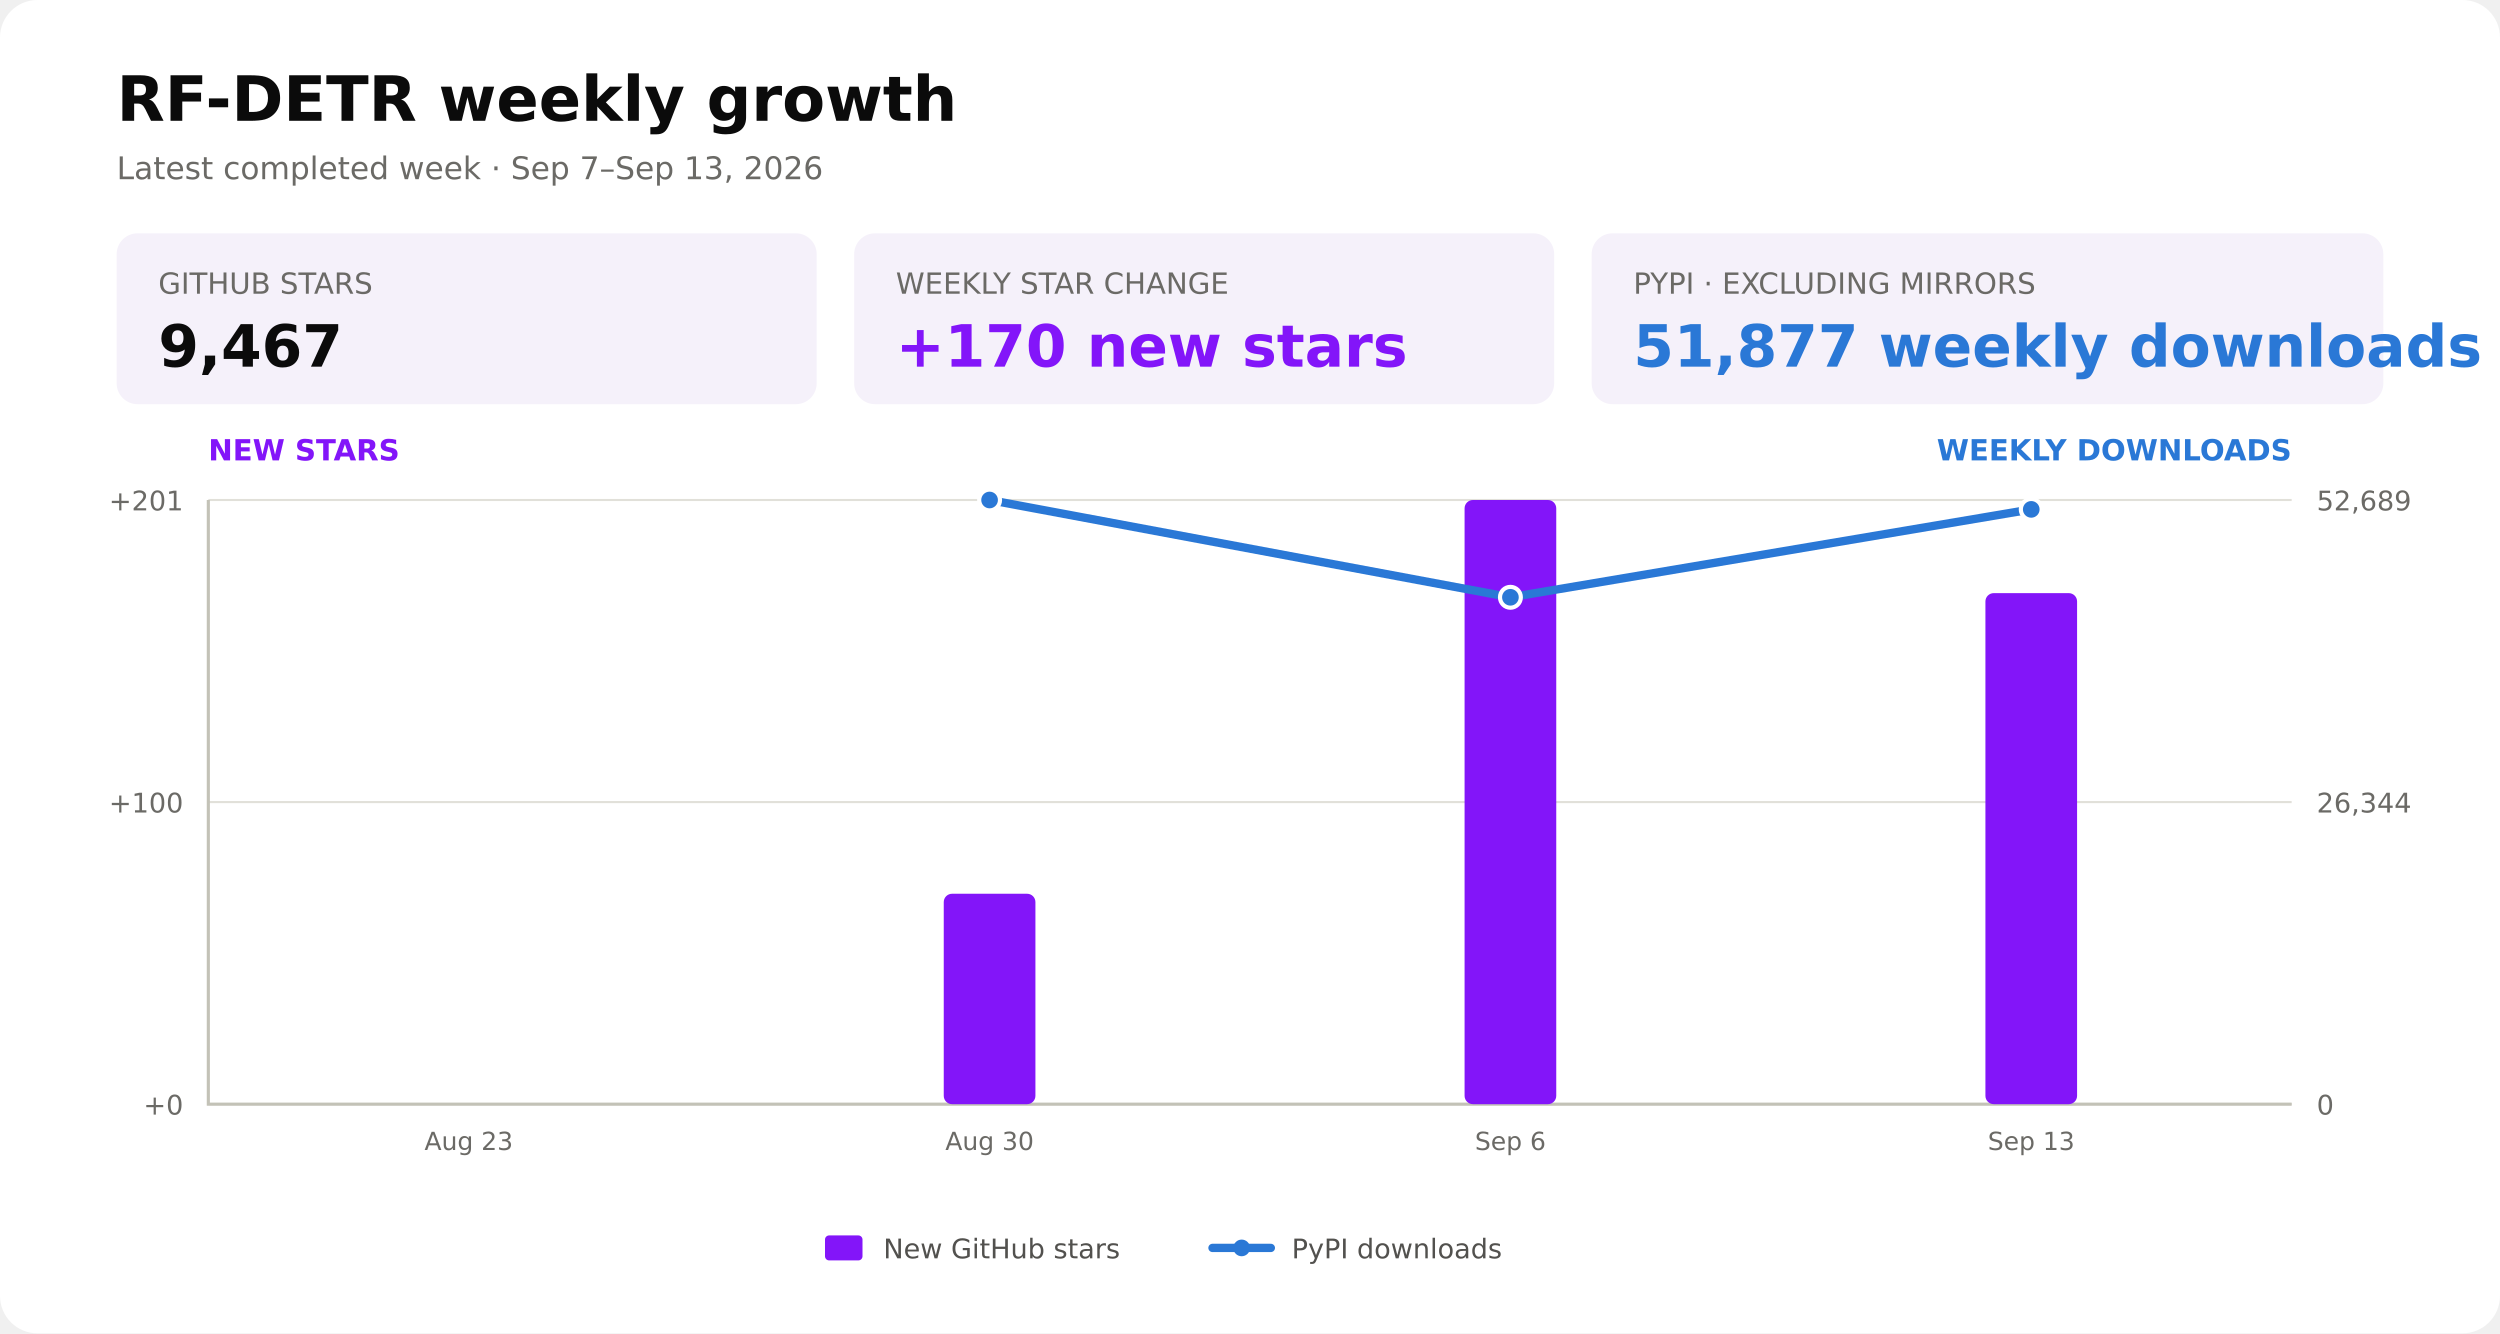
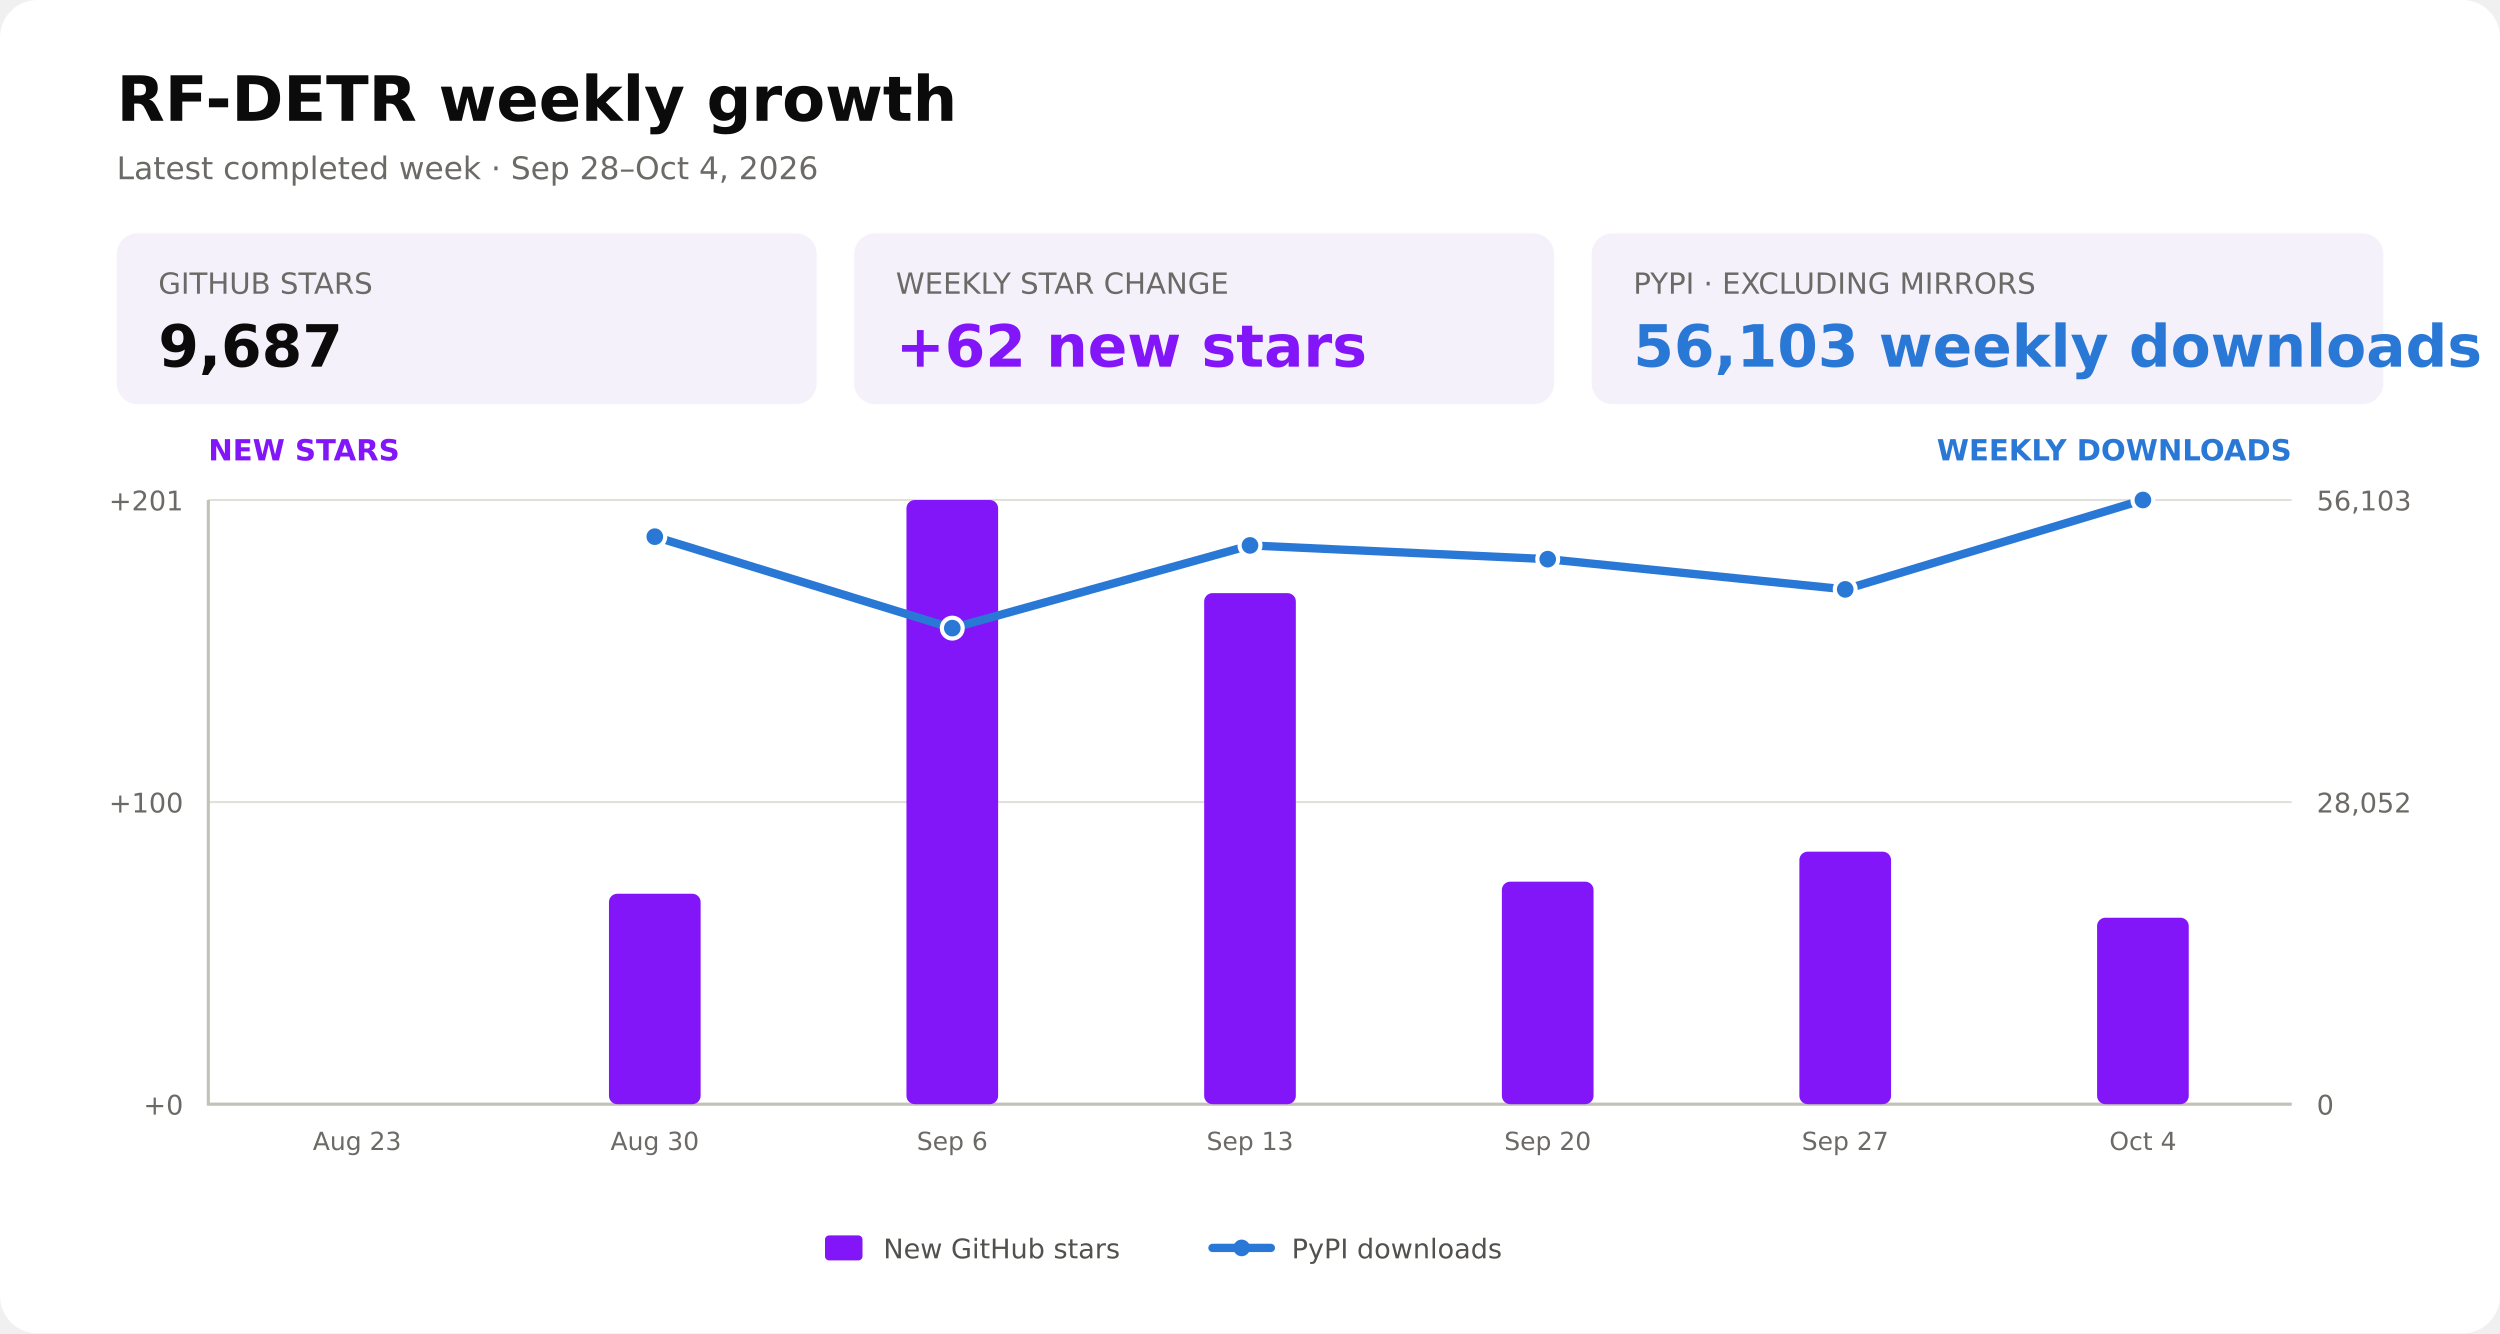
<svg xmlns="http://www.w3.org/2000/svg" width="1200" height="640" viewBox="0 0 1200 640" role="img" aria-labelledby="title description">
  <rect width="1200" height="640" rx="18" fill="#ffffff" />
  <text x="56" y="58" fill="#0b0b0b" font-family="DejaVu Sans, Arial, sans-serif" font-size="30" font-weight="700">RF-DETR weekly growth</text>
-   <text x="56" y="86" fill="#6b6a66" font-family="DejaVu Sans, Arial, sans-serif" font-size="15">Latest completed week · Sep 7–Sep 13, 2026</text>
+   <text x="56" y="86" fill="#6b6a66" font-family="DejaVu Sans, Arial, sans-serif" font-size="15">Latest completed week · Sep 28–Oct 4, 2026</text>
  <g font-family="DejaVu Sans, Arial, sans-serif">
    <rect x="56" y="112" width="336" height="82" rx="10" fill="#f5f1fa" />
    <text x="76" y="141" fill="#6b6a66" font-size="14">GITHUB STARS</text>
-     <text x="76" y="176" fill="#0b0b0b" font-size="28" font-weight="700">9,467</text>
+     <text x="76" y="176" fill="#0b0b0b" font-size="28" font-weight="700">9,687</text>
    <rect x="410" y="112" width="336" height="82" rx="10" fill="#f5f1fa" />
    <text x="430" y="141" fill="#6b6a66" font-size="14">WEEKLY STAR CHANGE</text>
-     <text x="430" y="176" fill="#8315f9" font-size="28" font-weight="700">+170 new stars</text>
+     <text x="430" y="176" fill="#8315f9" font-size="28" font-weight="700">+62 new stars</text>
    <rect x="764" y="112" width="380" height="82" rx="10" fill="#f5f1fa" />
    <text x="784" y="141" fill="#6b6a66" font-size="14">PYPI · EXCLUDING MIRRORS</text>
-     <text x="784" y="176" fill="#2a78d6" font-size="28" font-weight="700">51,877 weekly downloads</text>
+     <text x="784" y="176" fill="#2a78d6" font-size="28" font-weight="700">56,103 weekly downloads</text>
  </g>
  <g aria-hidden="true" fill="none" stroke="#e1e0d9" stroke-width="1">
    <path d="M100 530.0H1100" />
    <path d="M100 385.0H1100" />
    <path d="M100 240.0H1100" />
  </g>
  <path d="M100 240V530H1100" fill="none" stroke="#c3c2b7" stroke-width="1.5" />
  <g fill="#6b6a66" font-family="DejaVu Sans, Arial, sans-serif" font-size="13">
    <text x="88" y="535.0" text-anchor="end">+0</text>
    <text x="1112" y="535.0" text-anchor="start">0</text>
    <text x="88" y="390.0" text-anchor="end">+100</text>
-     <text x="1112" y="390.0" text-anchor="start">26,344</text>
+     <text x="1112" y="390.0" text-anchor="start">28,052</text>
    <text x="88" y="245.0" text-anchor="end">+201</text>
-     <text x="1112" y="245.0" text-anchor="start">52,689</text>
+     <text x="1112" y="245.0" text-anchor="start">56,103</text>
    <text x="100" y="221" fill="#8315f9" font-size="14" font-weight="700">NEW STARS</text>
    <text x="1100" y="221" fill="#2a78d6" font-size="14" font-weight="700" text-anchor="end">WEEKLY DOWNLOADS</text>
  </g>
  <g id="weekly-stars-bars">
-     <rect x="453.0" y="429.0" width="44.0" height="101.0" rx="4" fill="#8315f9" />
-     <rect x="703.0" y="240.0" width="44.0" height="290.0" rx="4" fill="#8315f9" />
-     <rect x="953.0" y="284.7" width="44.0" height="245.3" rx="4" fill="#8315f9" />
+     <rect x="292.3" y="429.0" width="44.0" height="101.0" rx="4" fill="#8315f9" />
+     <rect x="435.1" y="240.0" width="44.0" height="290.0" rx="4" fill="#8315f9" />
+     <rect x="578.0" y="284.7" width="44.0" height="245.3" rx="4" fill="#8315f9" />
+     <rect x="720.9" y="423.2" width="44.0" height="106.8" rx="4" fill="#8315f9" />
+     <rect x="863.7" y="408.8" width="44.0" height="121.2" rx="4" fill="#8315f9" />
+     <rect x="1006.6" y="440.5" width="44.0" height="89.5" rx="4" fill="#8315f9" />
  </g>
  <g id="weekly-downloads-line">
-     <polyline points="475.0,240.0 725.0,286.7 975.0,244.5" fill="none" stroke="#2a78d6" stroke-width="4" stroke-linecap="round" stroke-linejoin="round" />
-     <circle cx="475.0" cy="240.0" r="5" fill="#2a78d6" stroke="#ffffff" stroke-width="2" />
-     <circle cx="725.0" cy="286.7" r="5" fill="#2a78d6" stroke="#ffffff" stroke-width="2" />
-     <circle cx="975.0" cy="244.5" r="5" fill="#2a78d6" stroke="#ffffff" stroke-width="2" />
+     <polyline points="314.3,257.6 457.1,301.5 600.0,261.8 742.9,268.4 885.7,282.9 1028.6,240.0" fill="none" stroke="#2a78d6" stroke-width="4" stroke-linecap="round" stroke-linejoin="round" />
+     <circle cx="314.3" cy="257.6" r="5" fill="#2a78d6" stroke="#ffffff" stroke-width="2" />
+     <circle cx="457.1" cy="301.5" r="5" fill="#2a78d6" stroke="#ffffff" stroke-width="2" />
+     <circle cx="600.0" cy="261.8" r="5" fill="#2a78d6" stroke="#ffffff" stroke-width="2" />
+     <circle cx="742.9" cy="268.4" r="5" fill="#2a78d6" stroke="#ffffff" stroke-width="2" />
+     <circle cx="885.7" cy="282.9" r="5" fill="#2a78d6" stroke="#ffffff" stroke-width="2" />
+     <circle cx="1028.6" cy="240.0" r="5" fill="#2a78d6" stroke="#ffffff" stroke-width="2" />
  </g>
  <g fill="#6b6a66" font-family="DejaVu Sans, Arial, sans-serif" font-size="12" text-anchor="middle">
-     <text x="225.0" y="552">Aug 23</text>
-     <text x="475.0" y="552">Aug 30</text>
-     <text x="725.0" y="552">Sep 6</text>
-     <text x="975.0" y="552">Sep 13</text>
+     <text x="171.4" y="552">Aug 23</text>
+     <text x="314.3" y="552">Aug 30</text>
+     <text x="457.1" y="552">Sep 6</text>
+     <text x="600.0" y="552">Sep 13</text>
+     <text x="742.9" y="552">Sep 20</text>
+     <text x="885.7" y="552">Sep 27</text>
+     <text x="1028.6" y="552">Oct 4</text>
  </g>
  <g font-family="DejaVu Sans, Arial, sans-serif" font-size="13" fill="#52514e">
    <rect x="396" y="593" width="18" height="12" rx="2" fill="#8315f9" />
    <text x="424" y="604">New GitHub stars</text>
    <path d="M582 599H610" fill="none" stroke="#2a78d6" stroke-width="4" stroke-linecap="round" />
    <circle cx="596" cy="599" r="4" fill="#2a78d6" />
    <text x="620" y="604">PyPI downloads</text>
  </g>
</svg>
